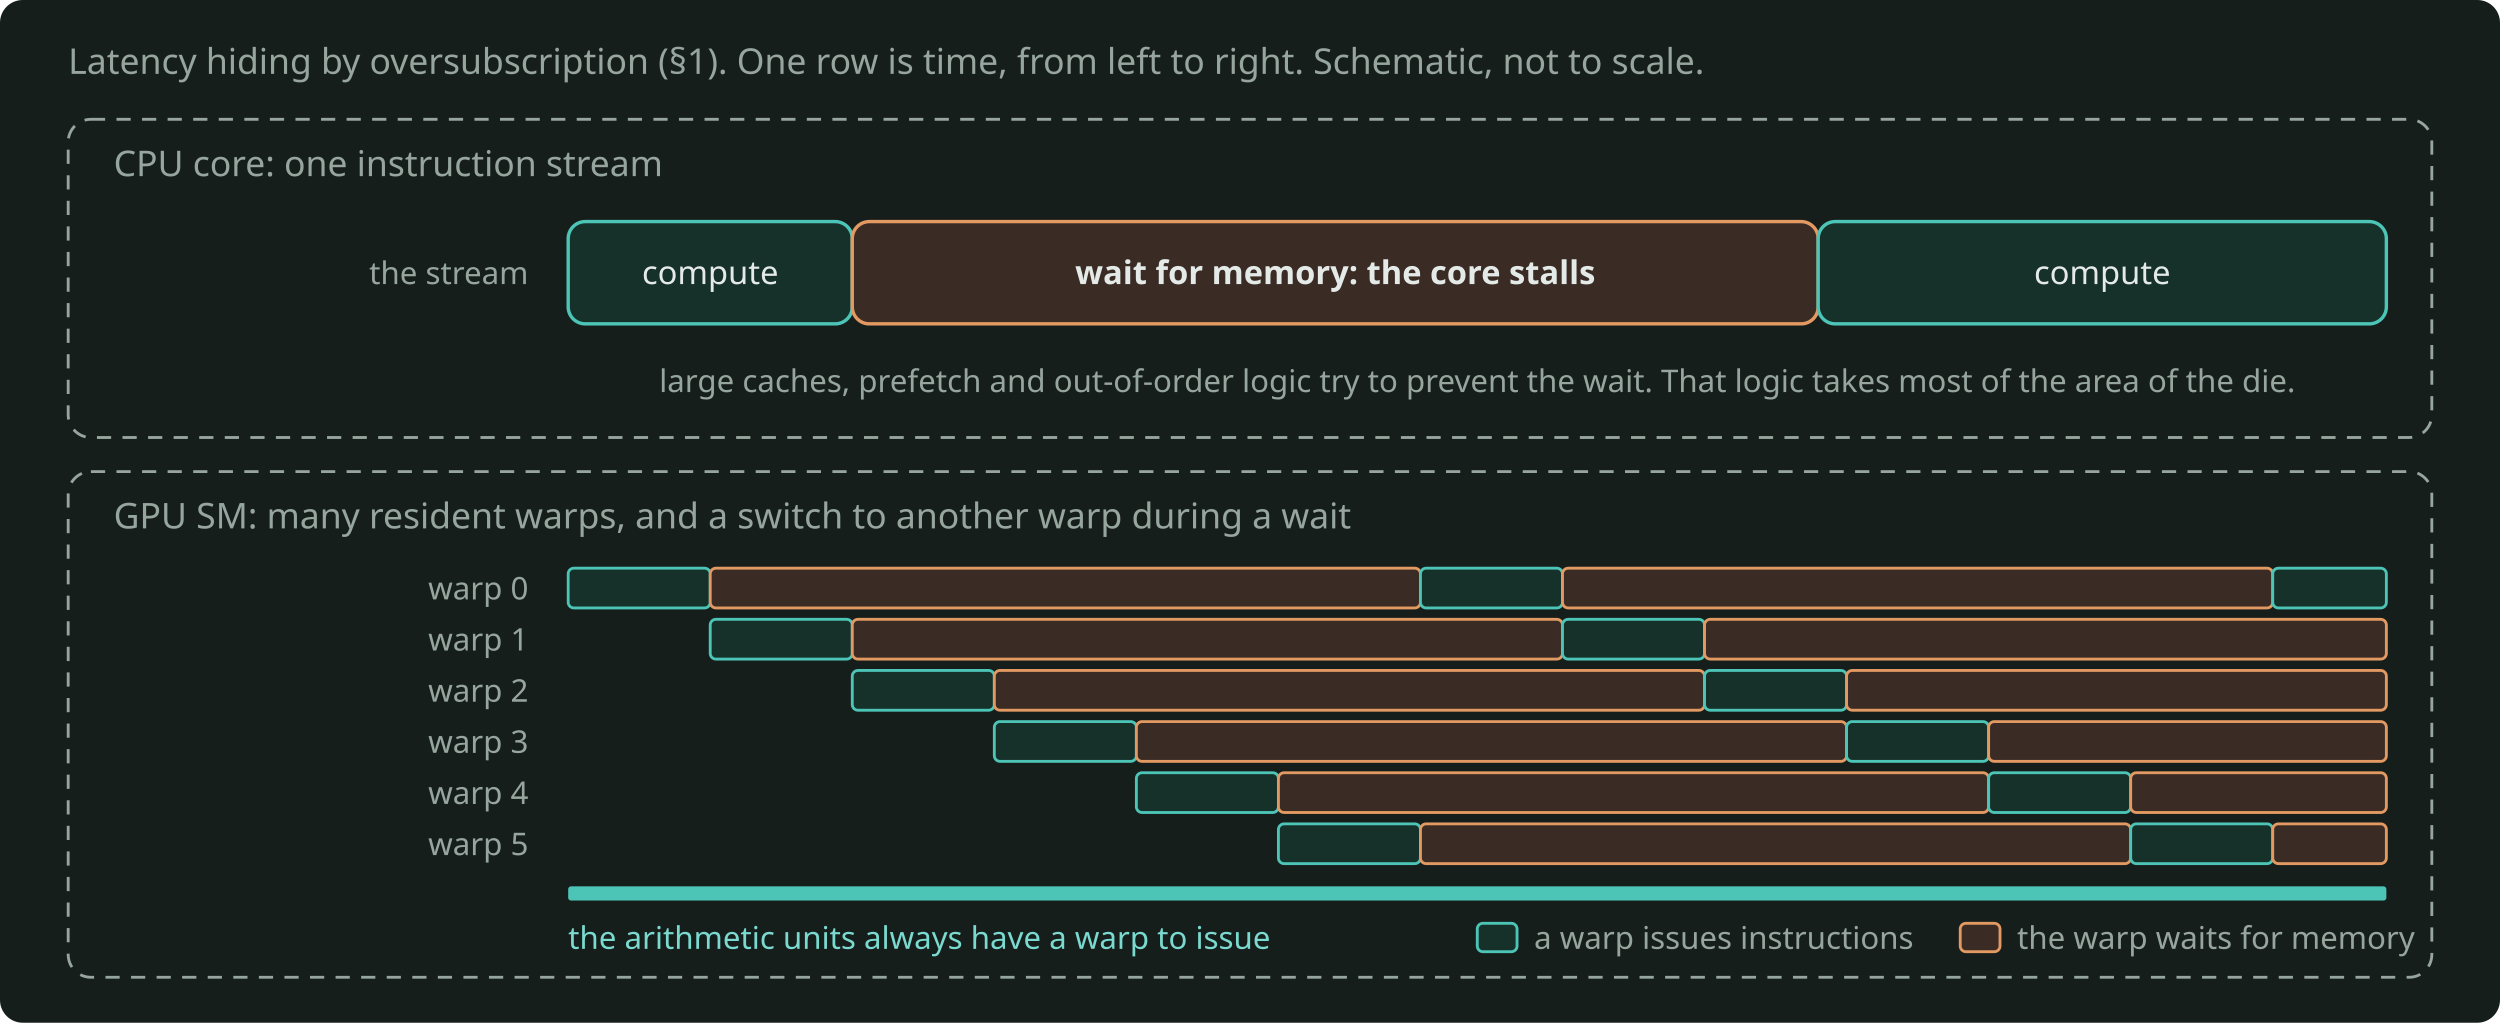
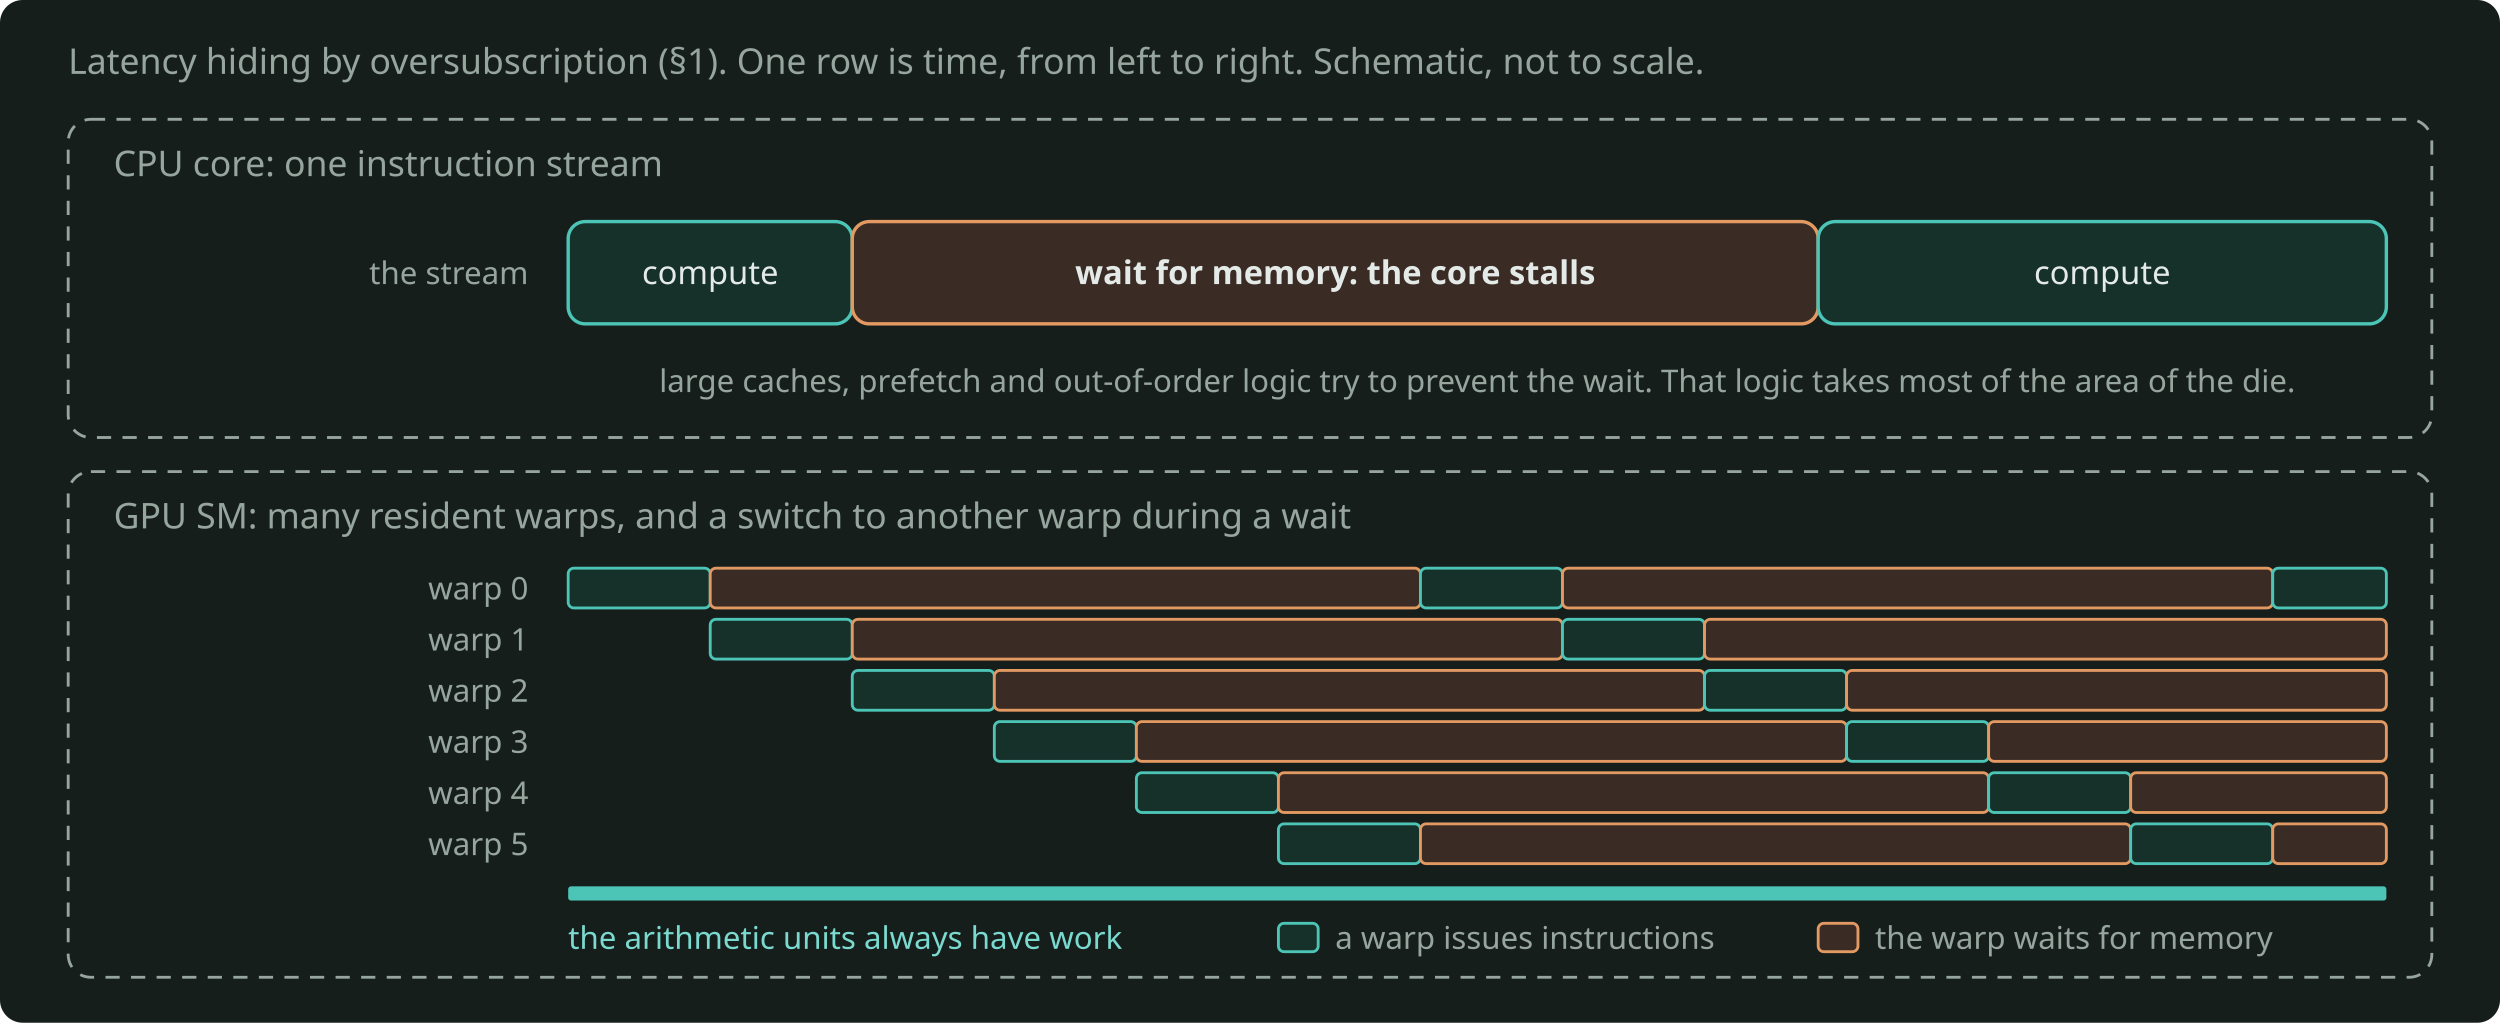
<svg xmlns="http://www.w3.org/2000/svg" width="880" height="360" viewBox="0 0 880 360" role="img" aria-label="A CPU core stalls while it waits for memory, and a GPU SM issues another resident warp during the wait, so its arithmetic units always have work." style="color: #E4EAE7">
  <rect x="0" y="0" width="880" height="360" rx="8" fill="#161E1C" />
  <g font-family="Bricolage Grotesque, system-ui, sans-serif" font-size="12.5" fill="currentColor">
    <text x="24" y="26" fill="#97A59F">Latency hiding by oversubscription (§1). One row is time, from left to right. Schematic, not to scale.</text>
    <rect x="24" y="42" width="832" height="112" rx="8" fill="none" stroke="#97A59F" stroke-width="1" stroke-dasharray="5 4" />
    <text x="40" y="62" fill="#97A59F">CPU core: one instruction stream</text>
    <text x="186" y="100" text-anchor="end" font-size="11" fill="#97A59F">the stream</text>
    <rect x="200" y="78" width="100" height="36" rx="6" fill="#16302A" stroke="#4CC5B7" stroke-width="1.2" />
    <text x="250" y="100" text-anchor="middle" font-size="11.5">compute</text>
    <rect x="300" y="78" width="340" height="36" rx="6" fill="#3A2C25" stroke="#E39A62" stroke-width="1.2" />
    <text x="470" y="100" text-anchor="middle" font-size="11.5" font-weight="600">wait for memory: the core stalls</text>
    <rect x="640" y="78" width="200" height="36" rx="6" fill="#16302A" stroke="#4CC5B7" stroke-width="1.2" />
    <text x="740" y="100" text-anchor="middle" font-size="11.5">compute</text>
    <text x="520" y="138" text-anchor="middle" font-size="11" fill="#97A59F">large caches, prefetch and out-of-order logic try to prevent the wait. That logic takes most of the area of the die.</text>
    <rect x="24" y="166" width="832" height="178" rx="8" fill="none" stroke="#97A59F" stroke-width="1" stroke-dasharray="5 4" />
    <text x="40" y="186" fill="#97A59F">GPU SM: many resident warps, and a switch to another warp during a wait</text>
    <g font-size="11" fill="#97A59F" text-anchor="end">
      <text x="186" y="211">warp 0</text>
      <text x="186" y="229">warp 1</text>
      <text x="186" y="247">warp 2</text>
      <text x="186" y="265">warp 3</text>
      <text x="186" y="283">warp 4</text>
      <text x="186" y="301">warp 5</text>
    </g>
    <g stroke-width="1">
      <rect x="200" y="200" width="50" height="14" rx="2" fill="#16302A" stroke="#4CC5B7" />
      <rect x="250" y="200" width="250" height="14" rx="2" fill="#3A2C25" stroke="#E39A62" />
      <rect x="500" y="200" width="50" height="14" rx="2" fill="#16302A" stroke="#4CC5B7" />
      <rect x="550" y="200" width="250" height="14" rx="2" fill="#3A2C25" stroke="#E39A62" />
      <rect x="800" y="200" width="40" height="14" rx="2" fill="#16302A" stroke="#4CC5B7" />
      <rect x="250" y="218" width="50" height="14" rx="2" fill="#16302A" stroke="#4CC5B7" />
      <rect x="300" y="218" width="250" height="14" rx="2" fill="#3A2C25" stroke="#E39A62" />
      <rect x="550" y="218" width="50" height="14" rx="2" fill="#16302A" stroke="#4CC5B7" />
      <rect x="600" y="218" width="240" height="14" rx="2" fill="#3A2C25" stroke="#E39A62" />
      <rect x="300" y="236" width="50" height="14" rx="2" fill="#16302A" stroke="#4CC5B7" />
      <rect x="350" y="236" width="250" height="14" rx="2" fill="#3A2C25" stroke="#E39A62" />
      <rect x="600" y="236" width="50" height="14" rx="2" fill="#16302A" stroke="#4CC5B7" />
      <rect x="650" y="236" width="190" height="14" rx="2" fill="#3A2C25" stroke="#E39A62" />
      <rect x="350" y="254" width="50" height="14" rx="2" fill="#16302A" stroke="#4CC5B7" />
      <rect x="400" y="254" width="250" height="14" rx="2" fill="#3A2C25" stroke="#E39A62" />
      <rect x="650" y="254" width="50" height="14" rx="2" fill="#16302A" stroke="#4CC5B7" />
      <rect x="700" y="254" width="140" height="14" rx="2" fill="#3A2C25" stroke="#E39A62" />
      <rect x="400" y="272" width="50" height="14" rx="2" fill="#16302A" stroke="#4CC5B7" />
      <rect x="450" y="272" width="250" height="14" rx="2" fill="#3A2C25" stroke="#E39A62" />
      <rect x="700" y="272" width="50" height="14" rx="2" fill="#16302A" stroke="#4CC5B7" />
      <rect x="750" y="272" width="90" height="14" rx="2" fill="#3A2C25" stroke="#E39A62" />
      <rect x="450" y="290" width="50" height="14" rx="2" fill="#16302A" stroke="#4CC5B7" />
      <rect x="500" y="290" width="250" height="14" rx="2" fill="#3A2C25" stroke="#E39A62" />
      <rect x="750" y="290" width="50" height="14" rx="2" fill="#16302A" stroke="#4CC5B7" />
      <rect x="800" y="290" width="40" height="14" rx="2" fill="#3A2C25" stroke="#E39A62" />
    </g>
    <rect x="200" y="312" width="640" height="5" rx="1" fill="#4CC5B7" />
-     <text x="200" y="334" font-size="11" fill="#7ADACF">the arithmetic units always have a warp to issue</text>
-     <rect x="520" y="325" width="14" height="10" rx="2" fill="#16302A" stroke="#4CC5B7" stroke-width="1" />
-     <text x="540" y="334" font-size="11" fill="#97A59F">a warp issues instructions</text>
-     <rect x="690" y="325" width="14" height="10" rx="2" fill="#3A2C25" stroke="#E39A62" stroke-width="1" />
-     <text x="710" y="334" font-size="11" fill="#97A59F">the warp waits for memory</text>
+     <text x="200" y="334" font-size="11" fill="#7ADACF">the arithmetic units always have work</text>
+     <rect x="450" y="325" width="14" height="10" rx="2" fill="#16302A" stroke="#4CC5B7" stroke-width="1" />
+     <text x="470" y="334" font-size="11" fill="#97A59F">a warp issues instructions</text>
+     <rect x="640" y="325" width="14" height="10" rx="2" fill="#3A2C25" stroke="#E39A62" stroke-width="1" />
+     <text x="660" y="334" font-size="11" fill="#97A59F">the warp waits for memory</text>
  </g>
</svg>
